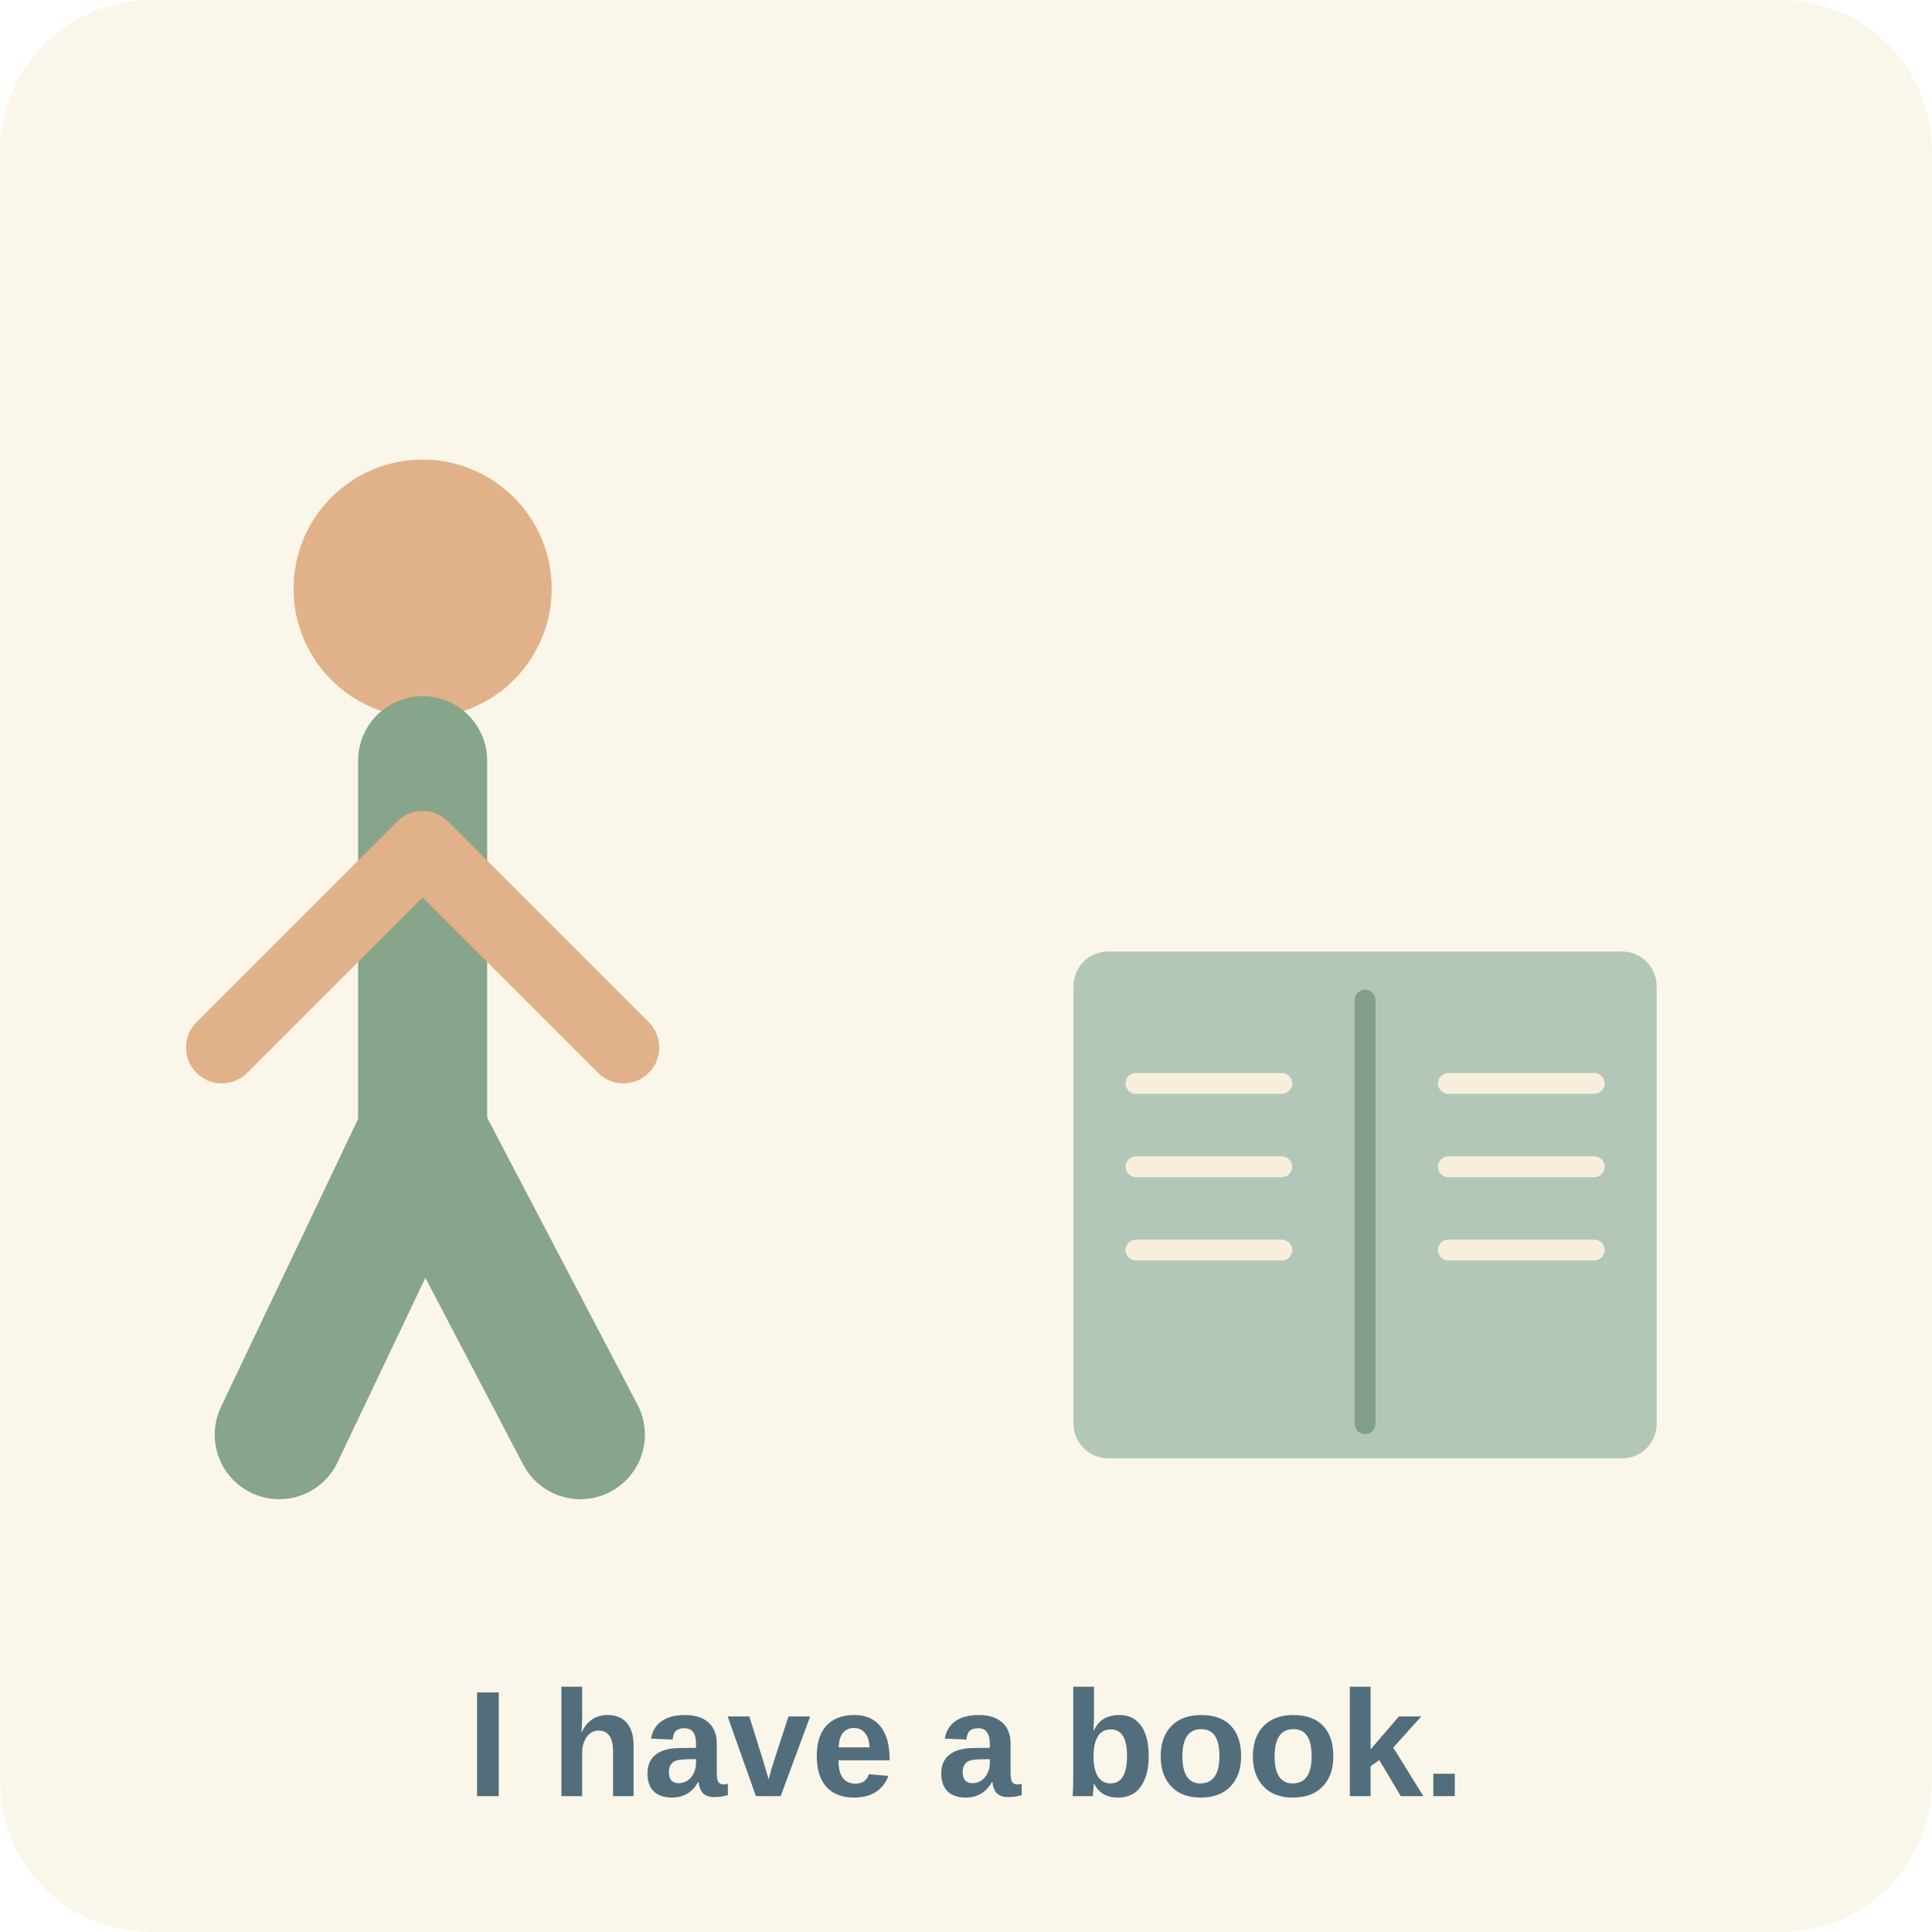
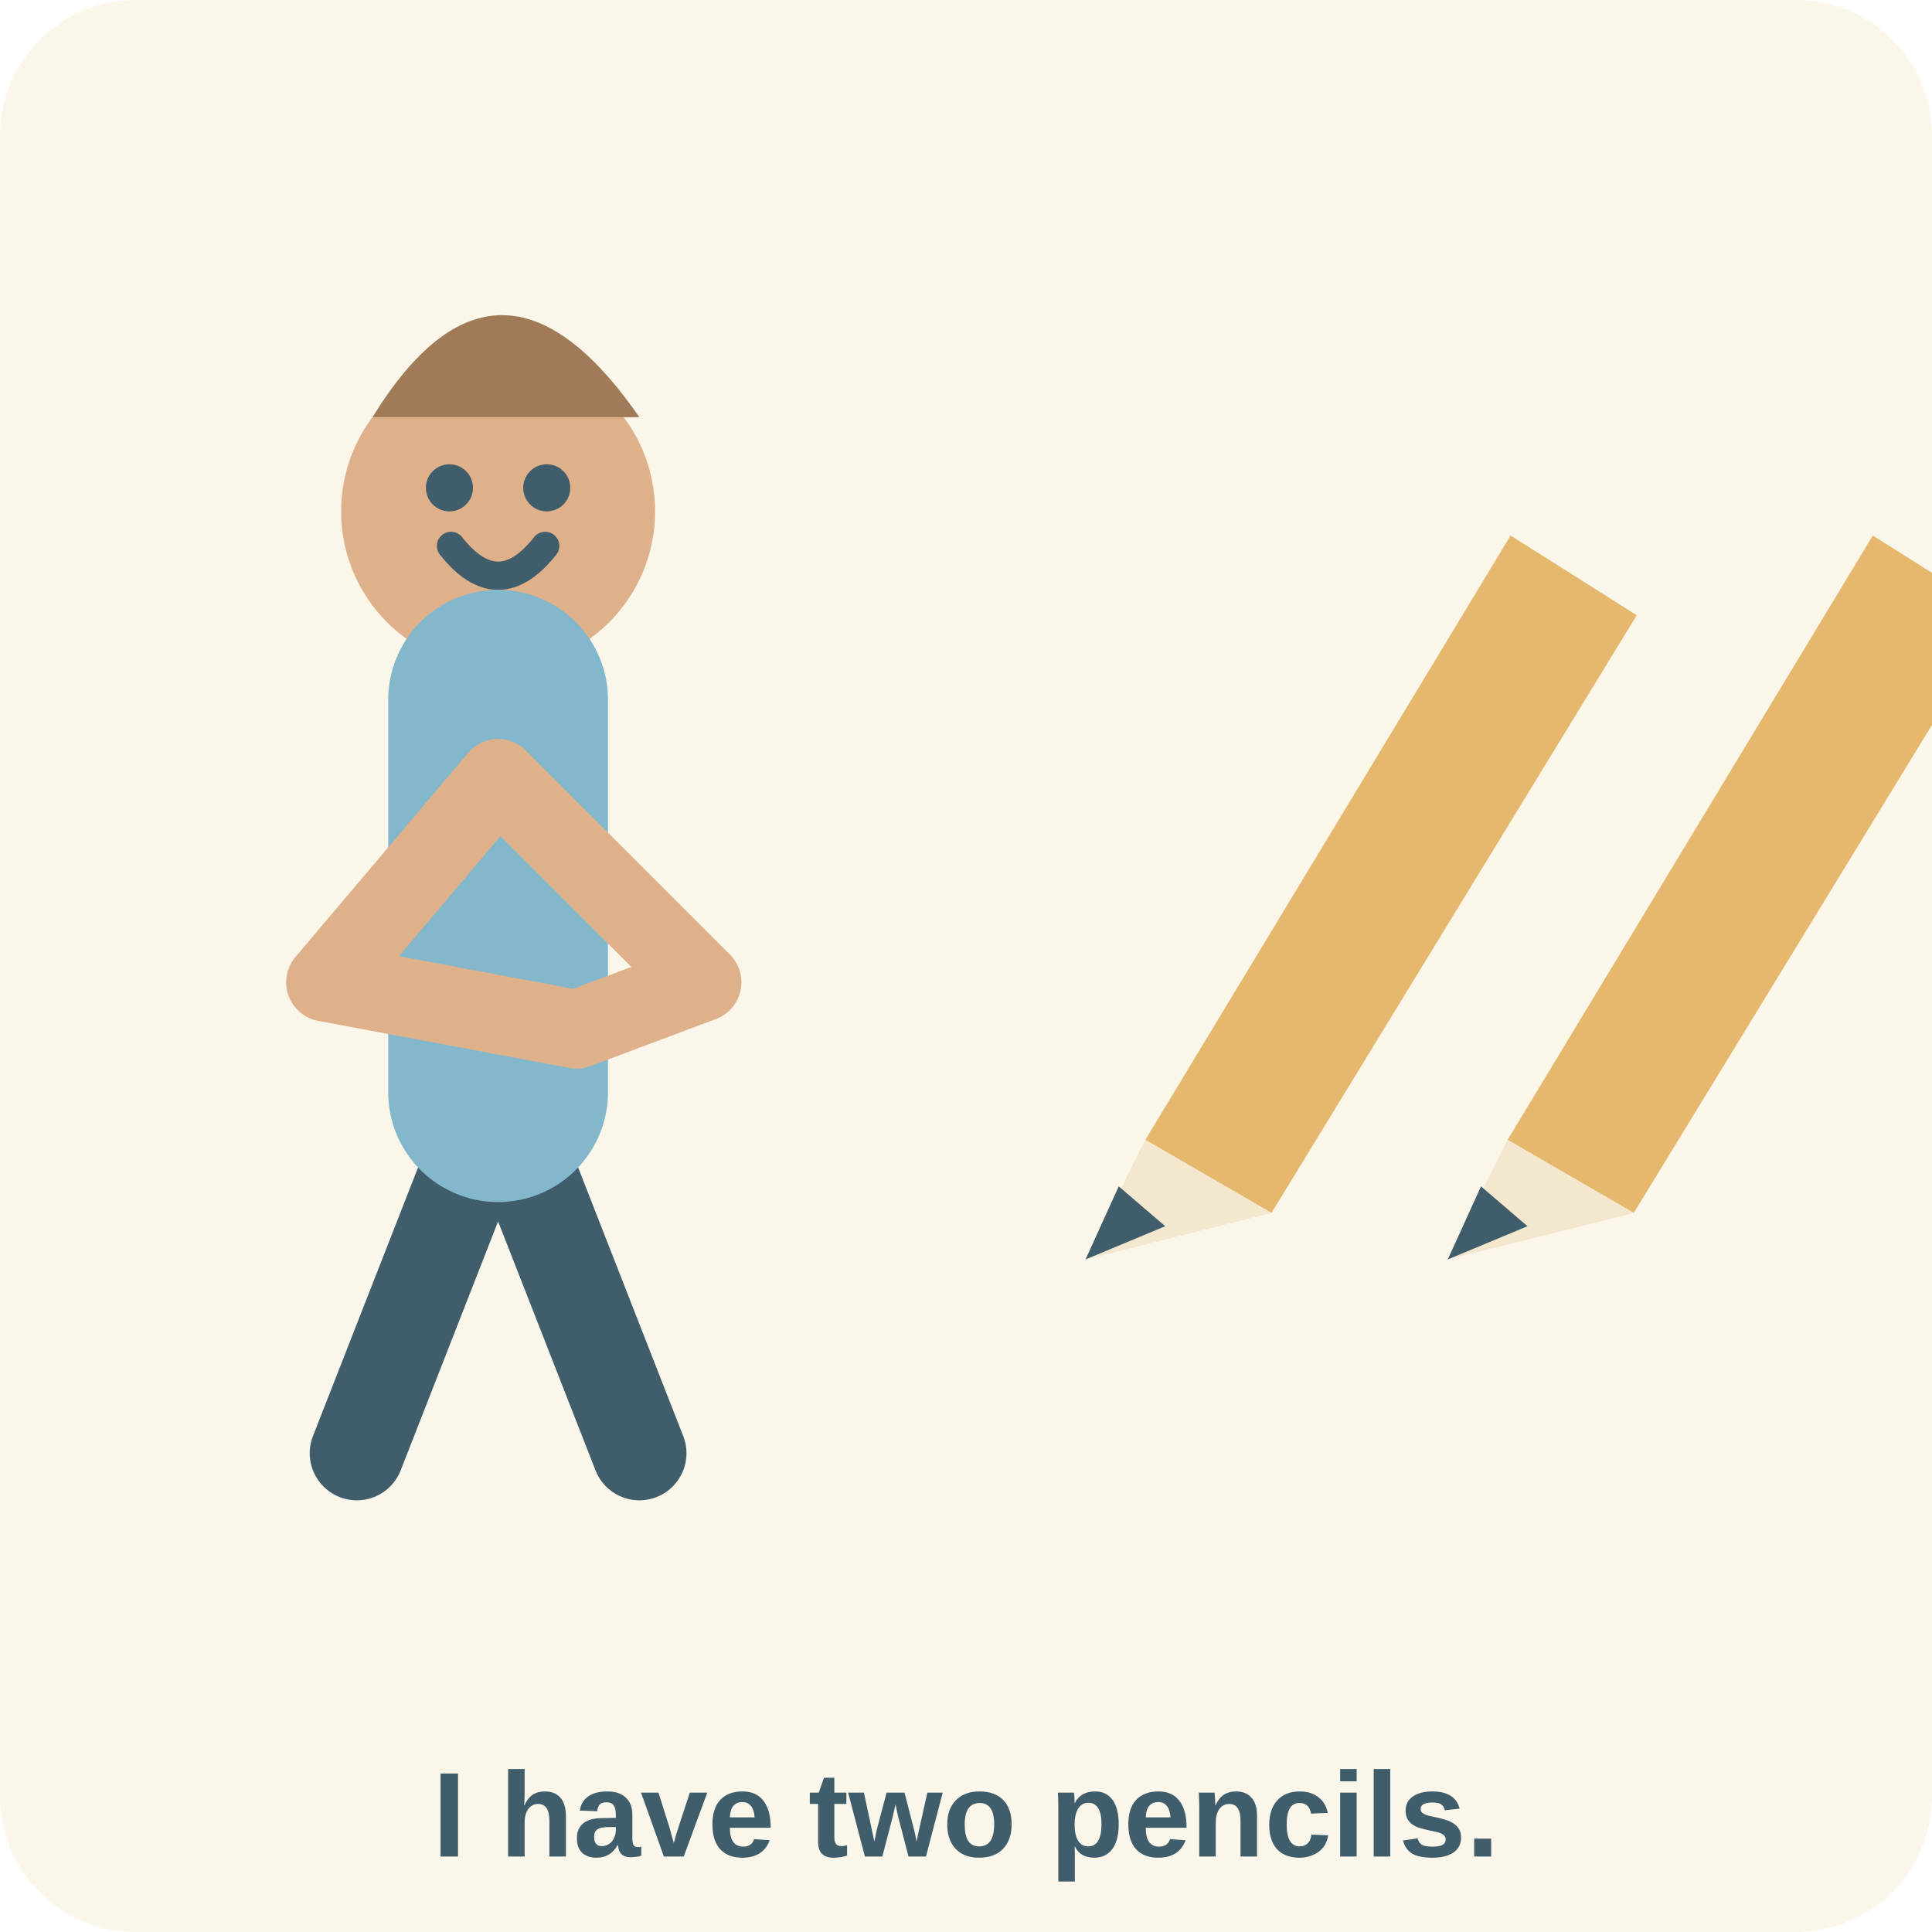
<svg xmlns="http://www.w3.org/2000/svg" width="256" height="256" viewBox="0 0 128 128">
-   <rect width="128" height="128" rx="10" fill="#faf6e9" />
-   <g transform="translate(28 39) scale(0.95)">
-     <g transform="translate(0 0) scale(1)">
-       <circle cx="0" cy="0" r="9" fill="#e1b18a" />
-       <path d="M0 12V38M0 38L-10 59M0 38L11 59" fill="none" stroke="#86a58a" stroke-width="9" stroke-linecap="round" stroke-linejoin="round" />
-       <path d="M0 18L-14 32M0 18L14 32" fill="none" stroke="#e1b18a" stroke-width="5" stroke-linecap="round" stroke-linejoin="round" />
-     </g>
+   <rect x="0" y="0" width="128" height="128" rx="9" fill="#faf6e9" />
+   <g transform="translate(33 37) scale(1.04)">
+     <circle cx="0" cy="-3" r="10" fill="#dfb18b" />
+     <circle cx="-3.1" cy="-4.5" r="1.5" fill="#405d6b" />
+     <circle cx="3.1" cy="-4.5" r="1.5" fill="#405d6b" />
+     <path d="M-3 -0.8Q0 3 3 -0.8" fill="none" stroke="#405d6b" stroke-width="1.8" stroke-linecap="round" stroke-linejoin="round" />
+     <path d="M-8 -9Q0 -22 9 -9" fill="#a17b57" stroke="none" stroke-width="4" stroke-linecap="round" stroke-linejoin="round" />
+     <path d="M0 34L-9 57M0 34L9 57" fill="none" stroke="#405d6b" stroke-width="6" stroke-linecap="round" stroke-linejoin="round" />
+     <path d="M0 9V34" fill="none" stroke="#83b7cb" stroke-width="14" stroke-linecap="round" stroke-linejoin="round" />
+     <path d="M0 14L-11 27L5 30M0 14L13 27L5 30" fill="none" stroke="#dfb18b" stroke-width="5" stroke-linecap="round" stroke-linejoin="round" />
  </g>
-   <g transform="translate(61 52) scale(0.46)">
-     <rect x="22" y="24" width="84" height="73" rx="5" fill="#b3c7b8" />
-     <path d="M64 31V92" fill="none" stroke="#829e8d" stroke-width="3" stroke-linecap="round" stroke-linejoin="round" />
-     <path d="M31 43H52M31 55H52M31 67H52M76 43H97M76 55H97M76 67H97" fill="none" stroke="#f7efdc" stroke-width="3" stroke-linecap="round" stroke-linejoin="round" />
+   <g transform="translate(64 28) scale(0.44)">
+     <path d="M27 108L82 17L101 29L46 119Z" fill="#e6b86d" stroke="none" stroke-width="4" stroke-linecap="round" stroke-linejoin="round" />
+     <path d="M27 108L18 126L46 119Z" fill="#f3e8ce" stroke="none" stroke-width="4" stroke-linecap="round" stroke-linejoin="round" />
+     <path d="M18 126L23 115L30 121Z" fill="#405d6b" stroke="none" stroke-width="4" stroke-linecap="round" stroke-linejoin="round" />
  </g>
-   <text x="64" y="119" text-anchor="middle" font-family="Arial,sans-serif" font-size="10" font-weight="600" fill="#526e7c">I have a book.</text>
+   <g transform="translate(88 28) scale(0.44)">
+     <path d="M27 108L82 17L101 29L46 119Z" fill="#e6b86d" stroke="none" stroke-width="4" stroke-linecap="round" stroke-linejoin="round" />
+     <path d="M27 108L18 126L46 119Z" fill="#f3e8ce" stroke="none" stroke-width="4" stroke-linecap="round" stroke-linejoin="round" />
+     <path d="M18 126L23 115L30 121Z" fill="#405d6b" stroke="none" stroke-width="4" stroke-linecap="round" stroke-linejoin="round" />
+   </g>
+   <text x="64" y="123" text-anchor="middle" font-family="Arial,sans-serif" font-size="8" font-weight="600" fill="#405d6b">I have two pencils.</text>
</svg>
